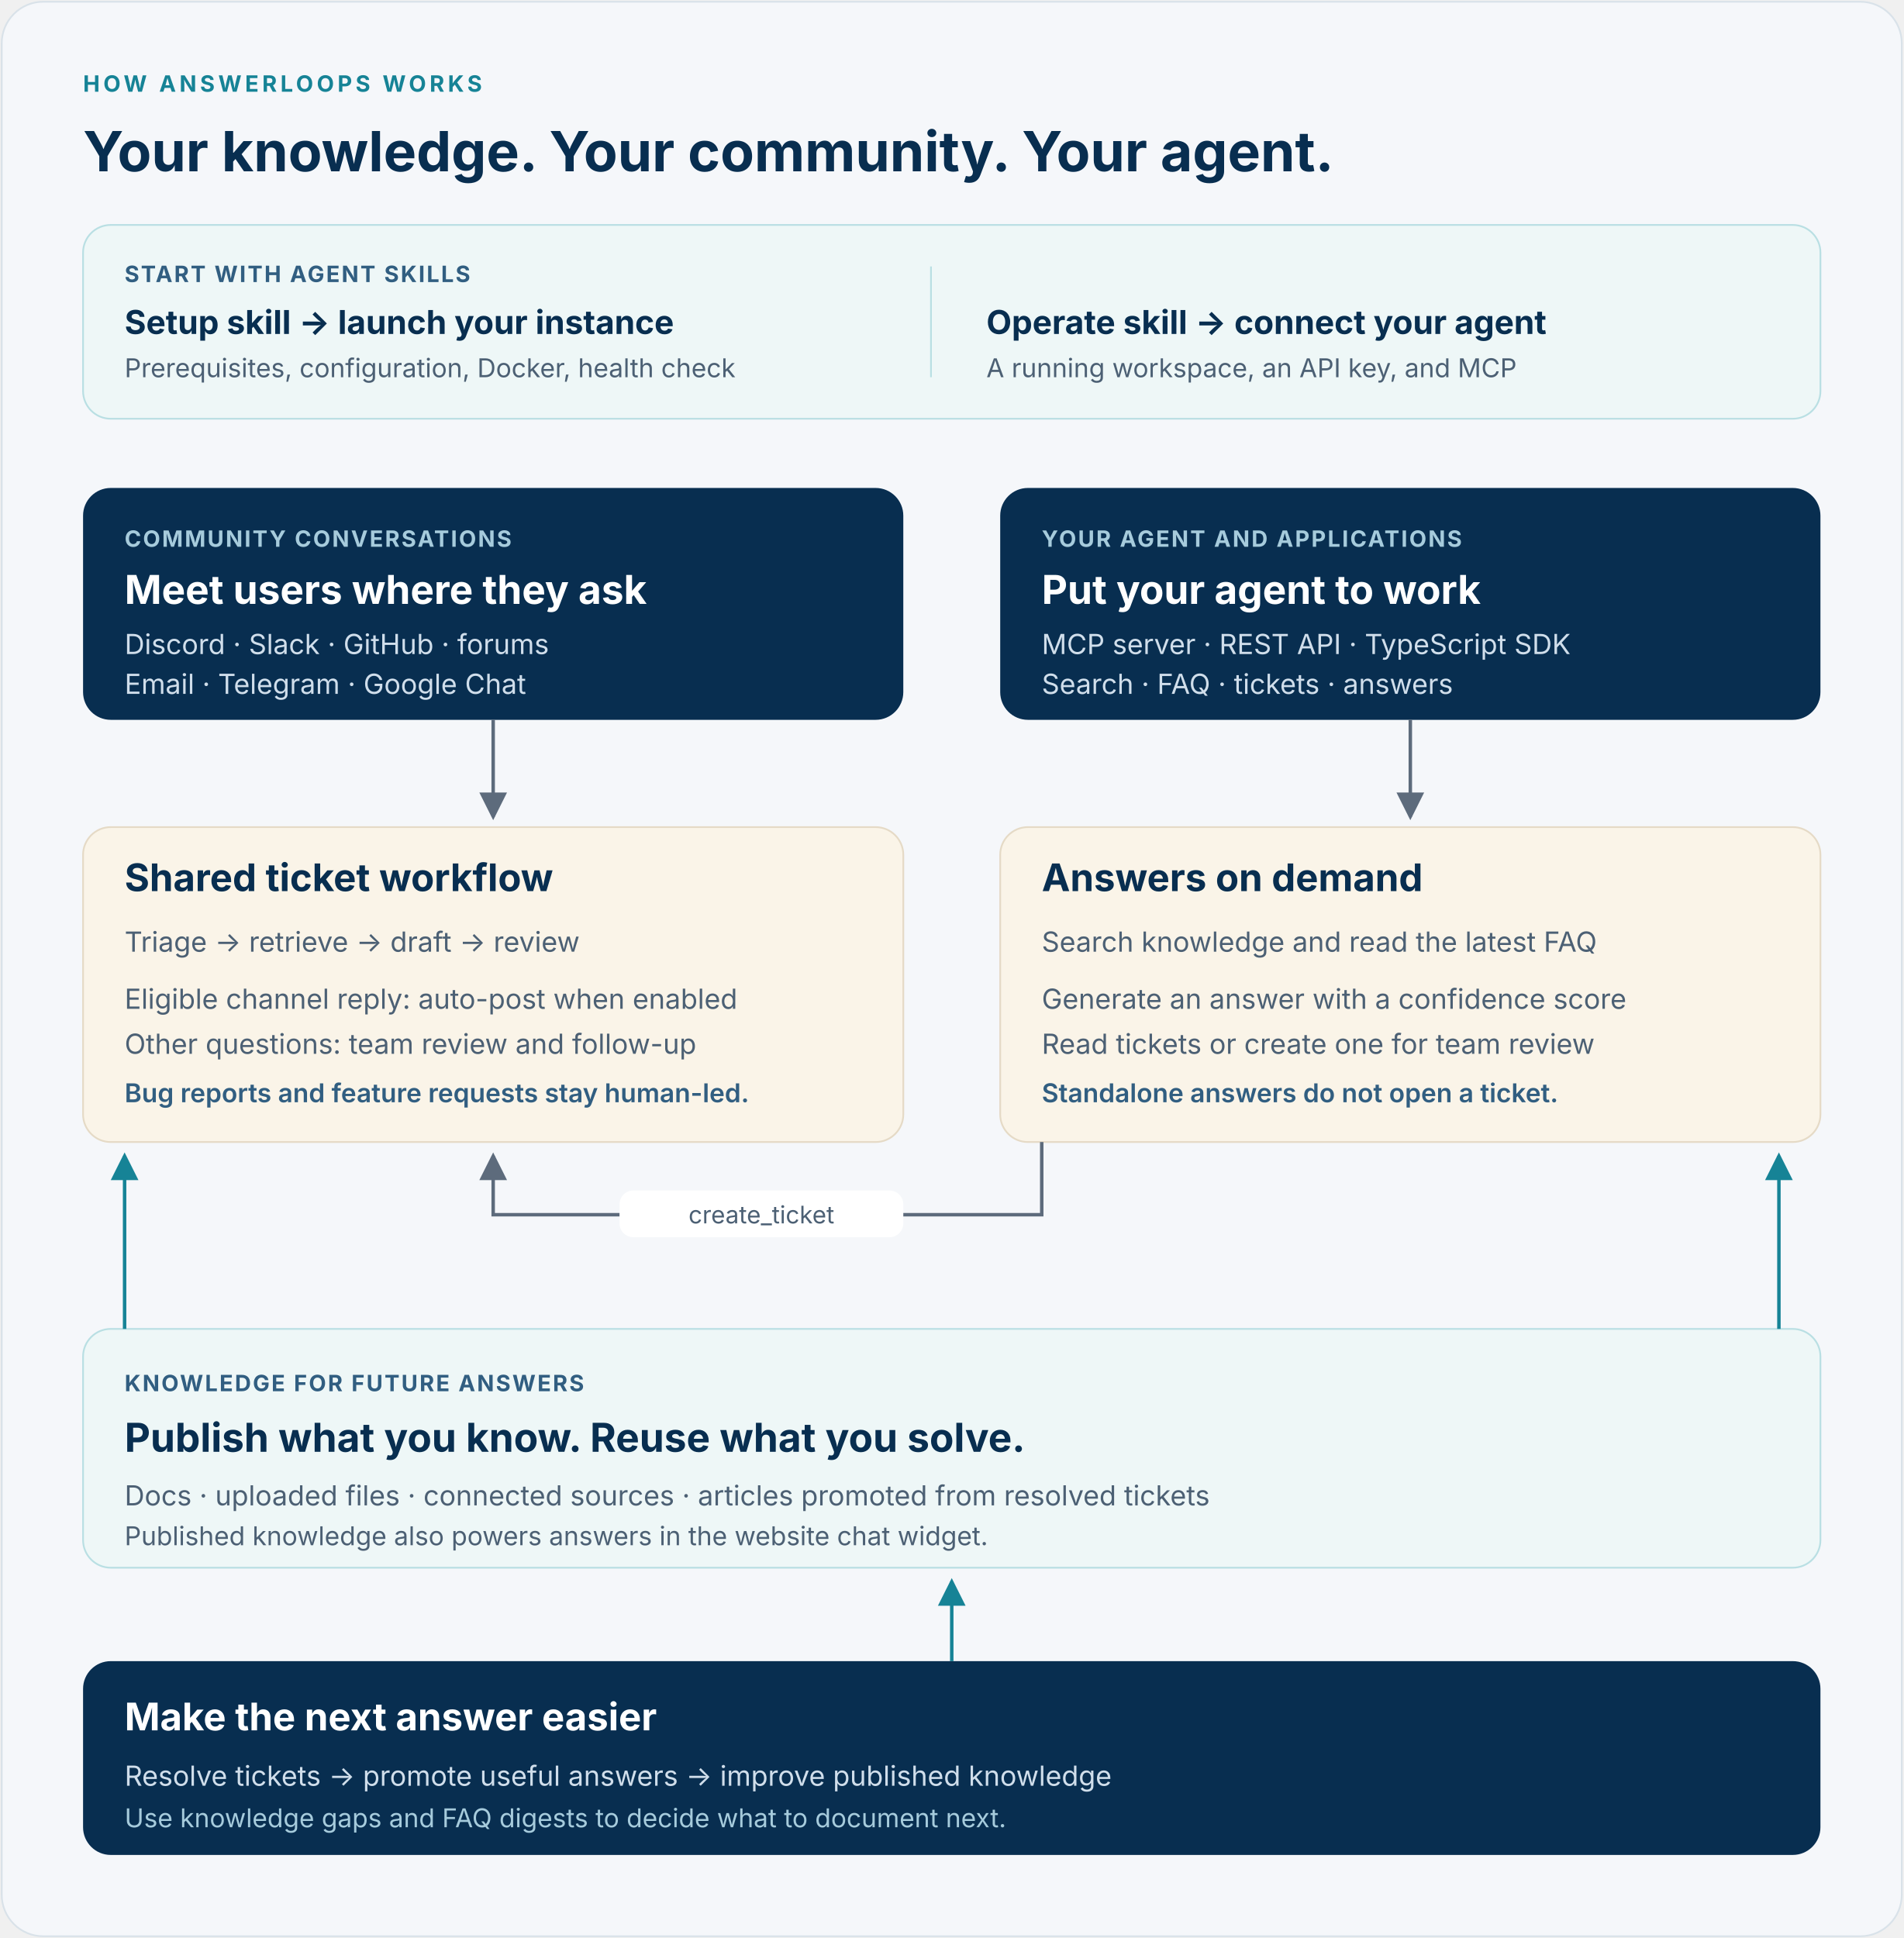
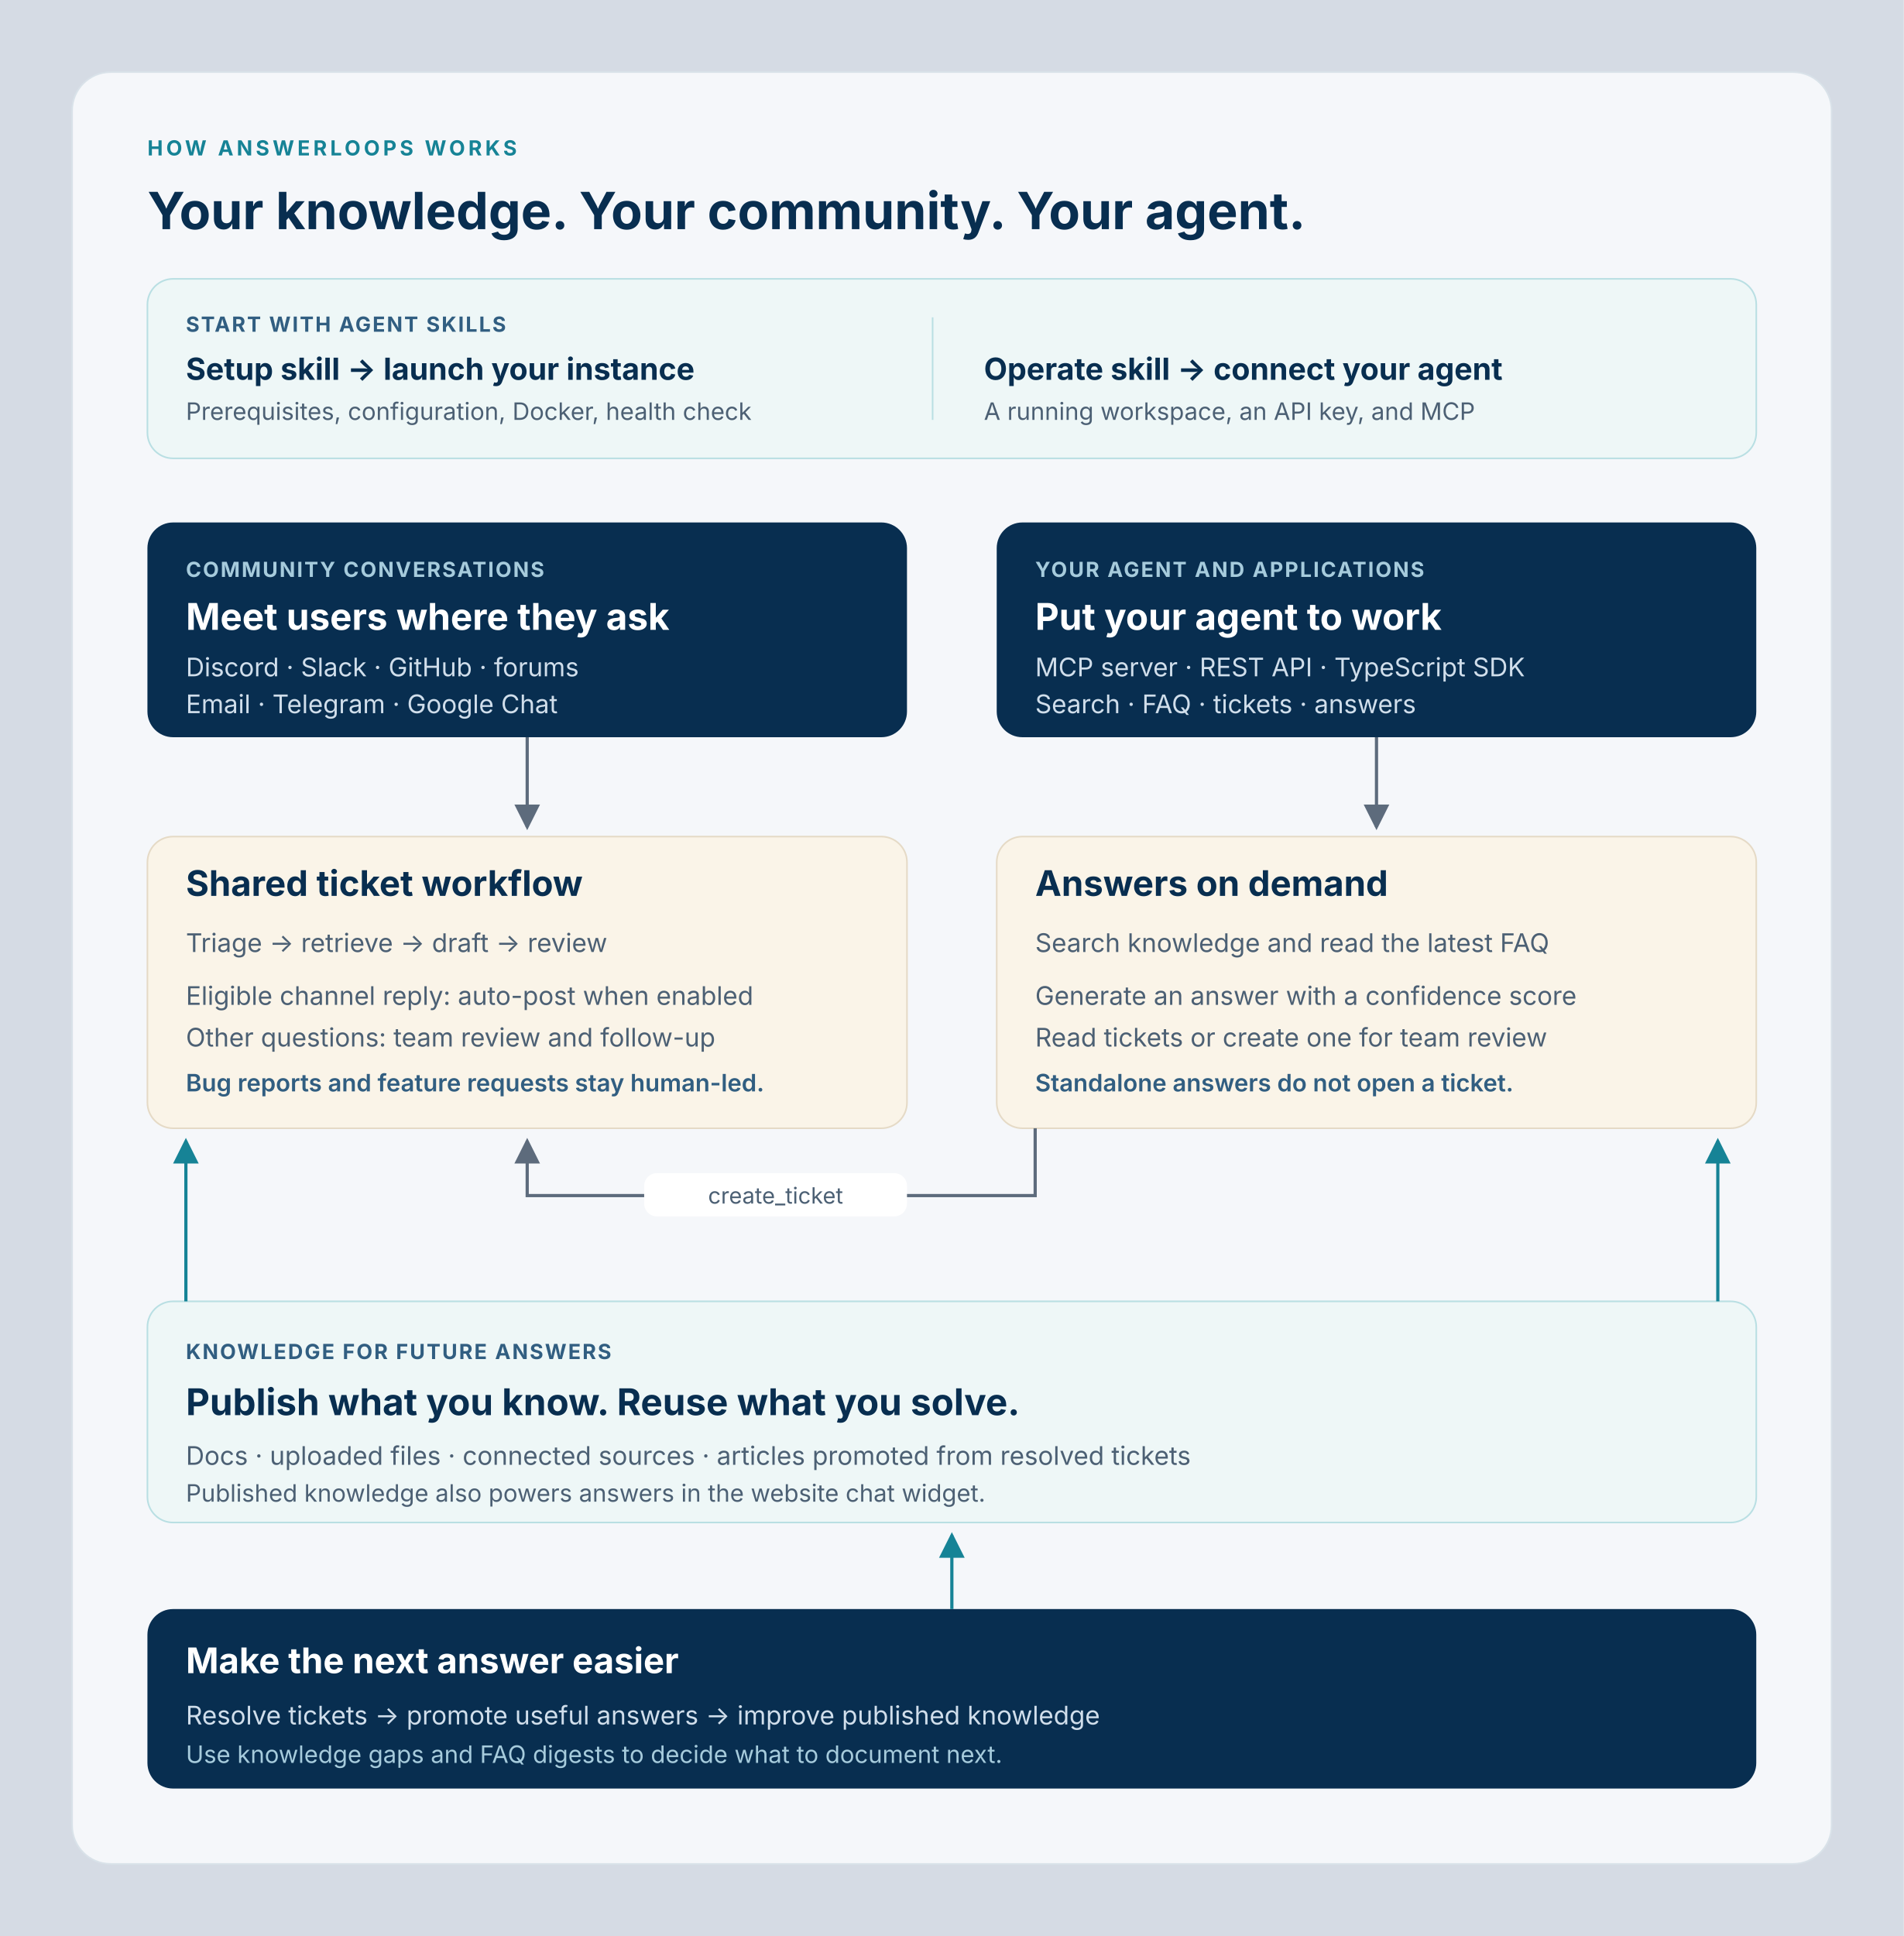
- <svg xmlns="http://www.w3.org/2000/svg" width="1100" height="1120" viewBox="0 0 1100 1120" role="img" aria-labelledby="title desc">
+ <svg xmlns="http://www.w3.org/2000/svg" width="1188" height="1208" viewBox="-44 -44 1188 1208" role="img" aria-labelledby="title desc">
+   <rect x="-44" y="-44" width="1188" height="1208" fill="#d5dbe4" />
  <defs>
    <marker id="arrow" markerWidth="8" markerHeight="8" refX="7" refY="4" orient="auto">
      <path d="M0 0L8 4L0 8Z" fill="#5d6b7c" />
    </marker>
    <marker id="blueArrow" markerWidth="8" markerHeight="8" refX="7" refY="4" orient="auto">
      <path d="M0 0L8 4L0 8Z" fill="#168396" />
    </marker>
  </defs>
  <rect x="1" y="1" width="1098" height="1118" rx="24" fill="#f5f7fa" stroke="#d9e2e9" />
  <g font-family="Inter, ui-sans-serif, system-ui, -apple-system, BlinkMacSystemFont, Segoe UI, sans-serif">
    <text x="48" y="53" fill="#168396" font-size="13" font-weight="700" letter-spacing="2">HOW ANSWERLOOPS WORKS</text>
    <text x="48" y="99" fill="#082e50" font-size="32" font-weight="700">Your knowledge. Your community. Your agent.</text>
    <g transform="translate(48 130)">
      <rect width="1004" height="112" rx="16" fill="#eef7f7" stroke="#b9dfe3" />
      <text x="24" y="33" fill="#315e81" font-size="13" font-weight="700" letter-spacing="1">START WITH AGENT SKILLS</text>
      <text x="24" y="63" fill="#082e50" font-size="19" font-weight="650">Setup skill → launch your instance</text>
      <text x="24" y="88" fill="#4c6074" font-size="15">Prerequisites, configuration, Docker, health check</text>
      <line x1="490" y1="24" x2="490" y2="88" stroke="#b9dfe3" />
      <text x="522" y="63" fill="#082e50" font-size="19" font-weight="650">Operate skill → connect your agent</text>
      <text x="522" y="88" fill="#4c6074" font-size="15">A running workspace, an API key, and MCP</text>
    </g>
    <g transform="translate(48 282)">
      <rect width="474" height="134" rx="16" fill="#082e50" />
      <text x="24" y="34" fill="#a6cbdc" font-size="13" font-weight="700" letter-spacing="1">COMMUNITY CONVERSATIONS</text>
      <text x="24" y="67" fill="#fff" font-size="23" font-weight="650">Meet users where they ask</text>
      <text x="24" y="96" fill="#d0deeb" font-size="16">Discord · Slack · GitHub · forums</text>
      <text x="24" y="119" fill="#d0deeb" font-size="16">Email · Telegram · Google Chat</text>
    </g>
    <g transform="translate(578 282)">
      <rect width="474" height="134" rx="16" fill="#082e50" />
      <text x="24" y="34" fill="#a6cbdc" font-size="13" font-weight="700" letter-spacing="1">YOUR AGENT AND APPLICATIONS</text>
      <text x="24" y="67" fill="#fff" font-size="23" font-weight="650">Put your agent to work</text>
      <text x="24" y="96" fill="#d0deeb" font-size="16">MCP server · REST API · TypeScript SDK</text>
      <text x="24" y="119" fill="#d0deeb" font-size="16">Search · FAQ · tickets · answers</text>
    </g>
    <g fill="none" stroke="#5d6b7c" stroke-width="2" marker-end="url(#arrow)">
      <path d="M285 416V472" />
      <path d="M815 416V472" />
    </g>
    <g transform="translate(48 478)">
      <rect width="474" height="182" rx="16" fill="#faf4e8" stroke="#e5dac6" />
      <text x="24" y="37" fill="#082e50" font-size="22" font-weight="650">Shared ticket workflow</text>
      <text x="24" y="72" fill="#4c6074" font-size="16">Triage → retrieve → draft → review</text>
      <text x="24" y="105" fill="#4c6074" font-size="16">Eligible channel reply: auto-post when enabled</text>
      <text x="24" y="131" fill="#4c6074" font-size="16">Other questions: team review and follow-up</text>
      <text x="24" y="159" fill="#315e81" font-size="15" font-weight="600">Bug reports and feature requests stay human-led.</text>
    </g>
    <g transform="translate(578 478)">
      <rect width="474" height="182" rx="16" fill="#faf4e8" stroke="#e5dac6" />
      <text x="24" y="37" fill="#082e50" font-size="22" font-weight="650">Answers on demand</text>
      <text x="24" y="72" fill="#4c6074" font-size="16">Search knowledge and read the latest FAQ</text>
      <text x="24" y="105" fill="#4c6074" font-size="16">Generate an answer with a confidence score</text>
      <text x="24" y="131" fill="#4c6074" font-size="16">Read tickets or create one for team review</text>
      <text x="24" y="159" fill="#315e81" font-size="15" font-weight="600">Standalone answers do not open a ticket.</text>
    </g>
    <path d="M602 660V702H285V668" fill="none" stroke="#5d6b7c" stroke-width="2" marker-end="url(#arrow)" />
    <rect x="358" y="688" width="164" height="27" rx="8" fill="#fff" />
    <text x="440" y="707" fill="#4c6074" font-size="14" text-anchor="middle">create_ticket</text>
    <g transform="translate(48 768)">
      <rect width="1004" height="138" rx="16" fill="#eef7f7" stroke="#b9dfe3" />
      <text x="24" y="36" fill="#315e81" font-size="13" font-weight="700" letter-spacing="1">KNOWLEDGE FOR FUTURE ANSWERS</text>
      <text x="24" y="71" fill="#082e50" font-size="23" font-weight="650">Publish what you know. Reuse what you solve.</text>
      <text x="24" y="102" fill="#4c6074" font-size="16">Docs · uploaded files · connected sources · articles promoted from resolved tickets</text>
      <text x="24" y="125" fill="#4c6074" font-size="15">Published knowledge also powers answers in the website chat widget.</text>
    </g>
    <g fill="none" stroke="#168396" stroke-width="2" marker-end="url(#blueArrow)">
      <path d="M72 768V668" />
      <path d="M1028 768V668" />
    </g>
    <g transform="translate(48 960)">
      <rect width="1004" height="112" rx="16" fill="#082e50" />
      <text x="24" y="40" fill="#fff" font-size="22" font-weight="650">Make the next answer easier</text>
      <text x="24" y="72" fill="#d0deeb" font-size="16">Resolve tickets → promote useful answers → improve published knowledge</text>
      <text x="24" y="96" fill="#a6cbdc" font-size="15">Use knowledge gaps and FAQ digests to decide what to document next.</text>
    </g>
    <path d="M550 960V914" fill="none" stroke="#168396" stroke-width="2" marker-end="url(#blueArrow)" />
  </g>
</svg>
